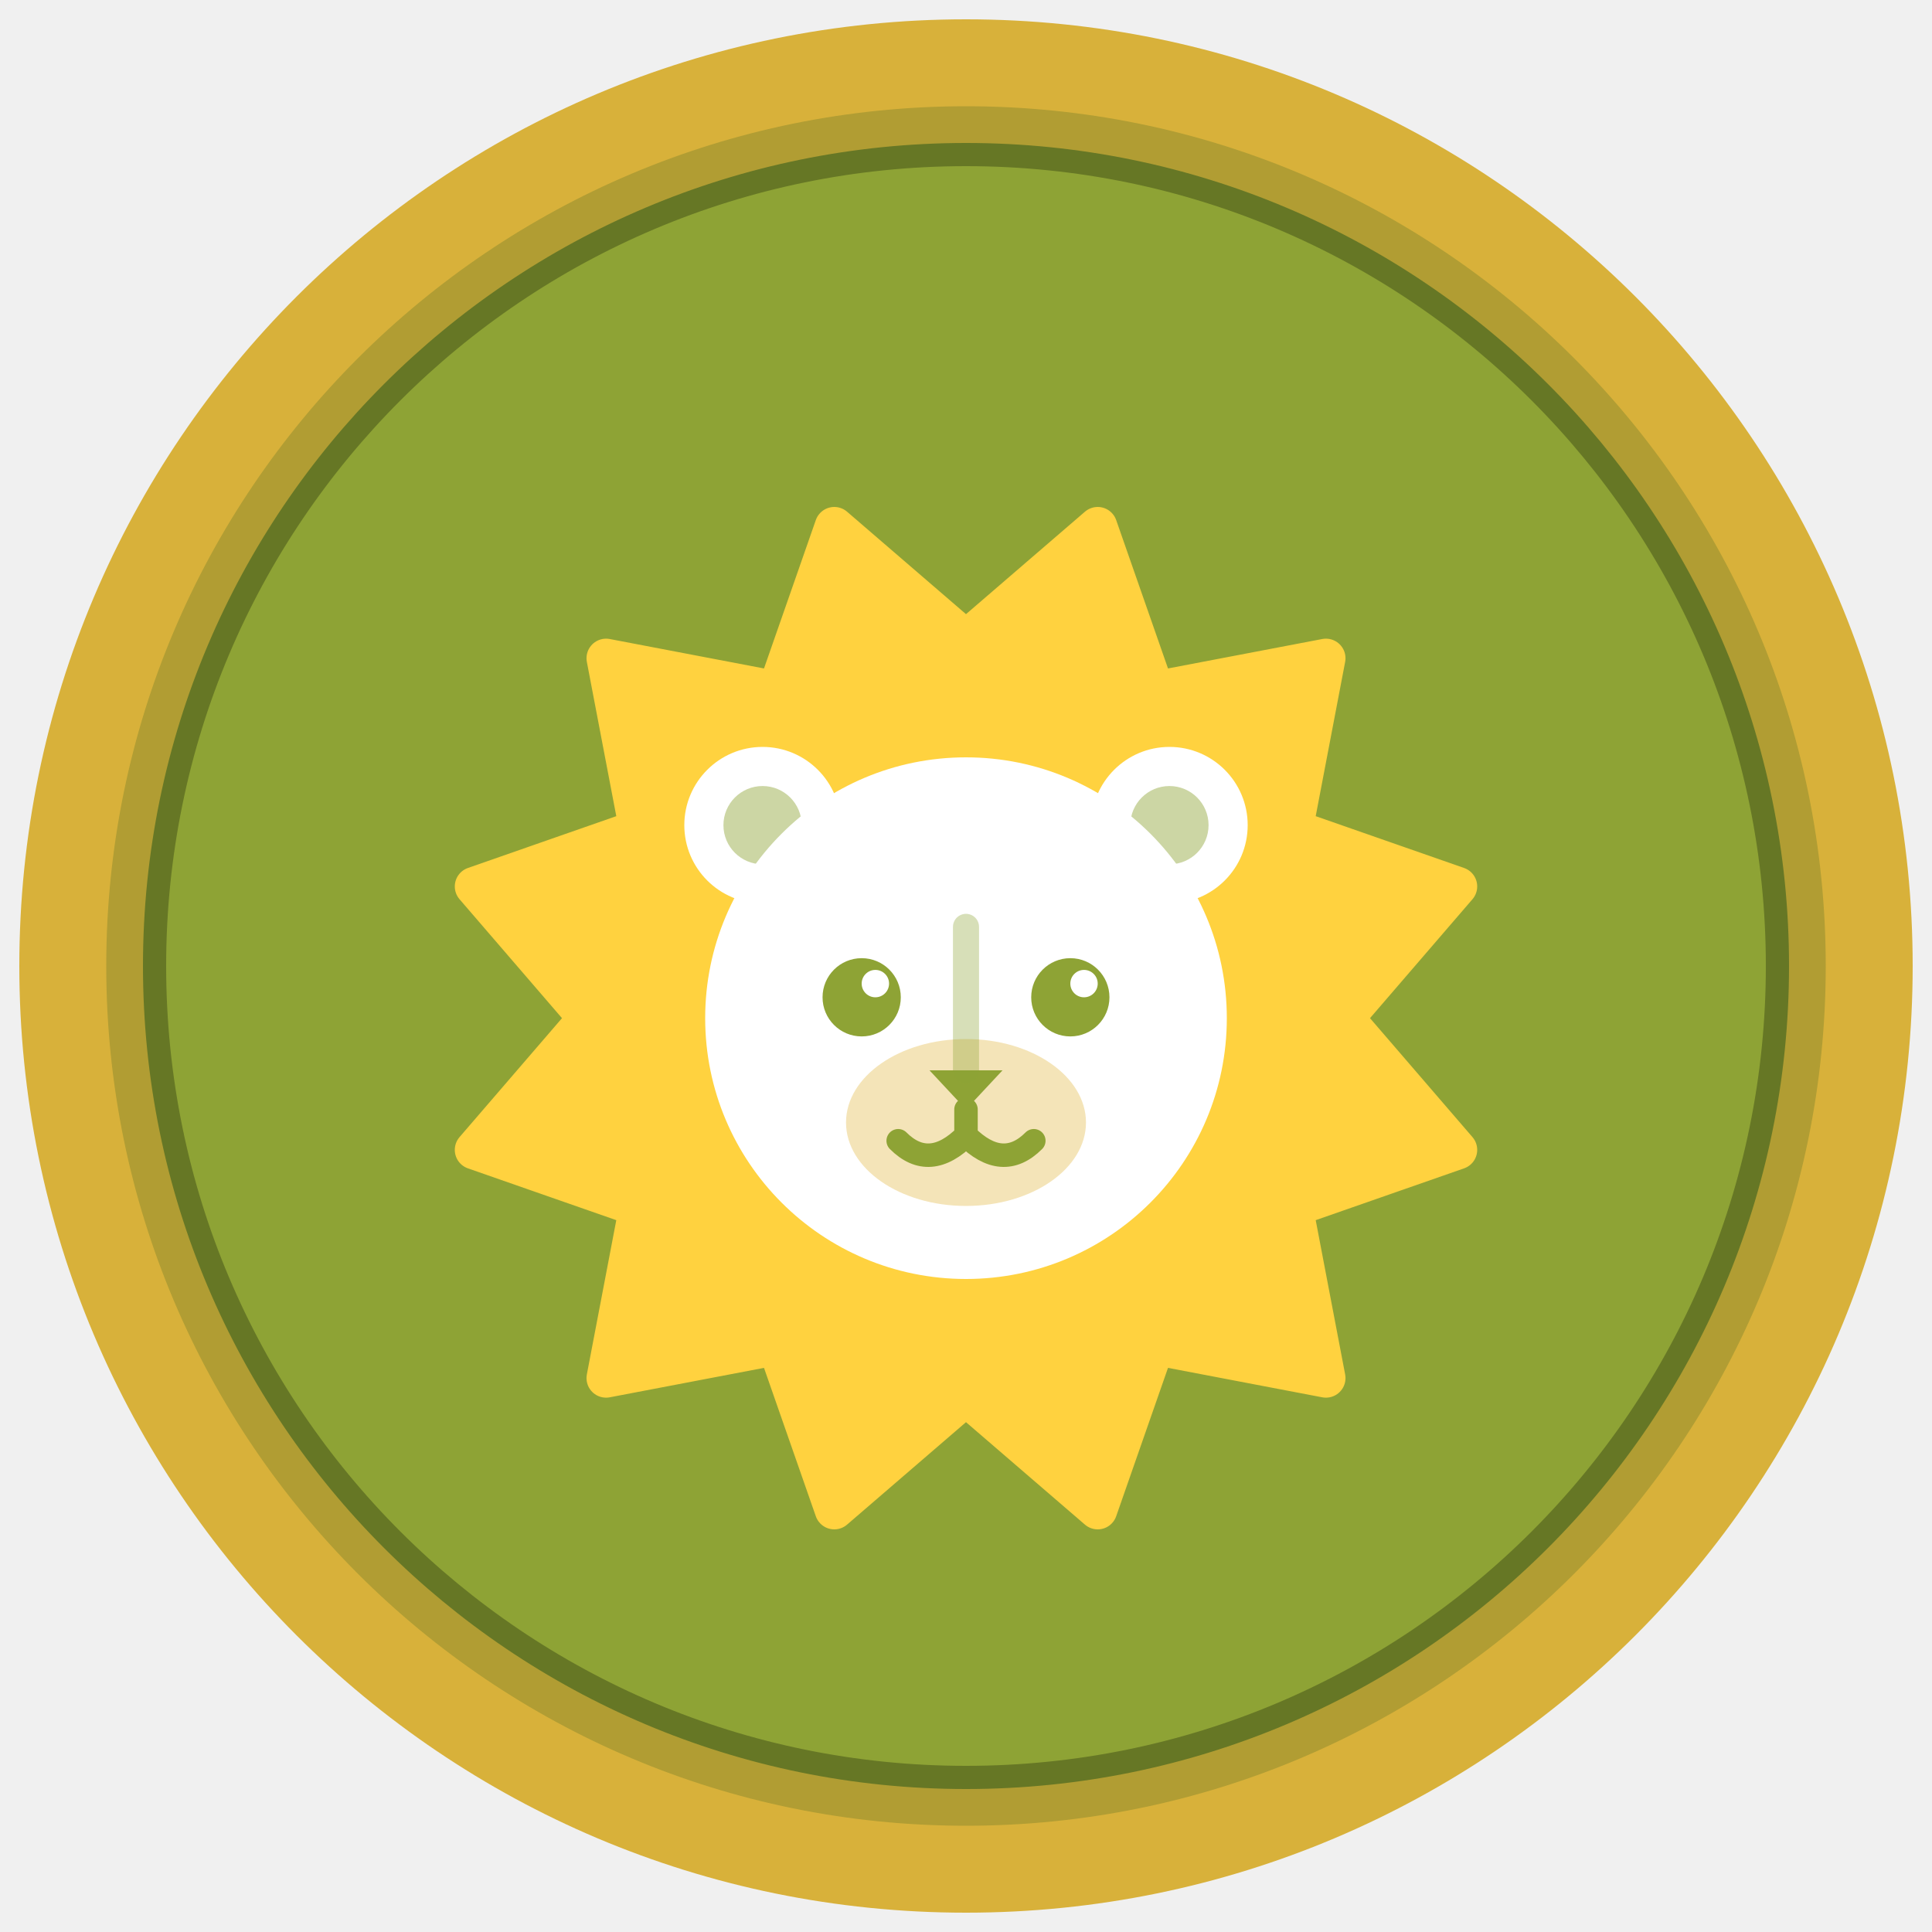
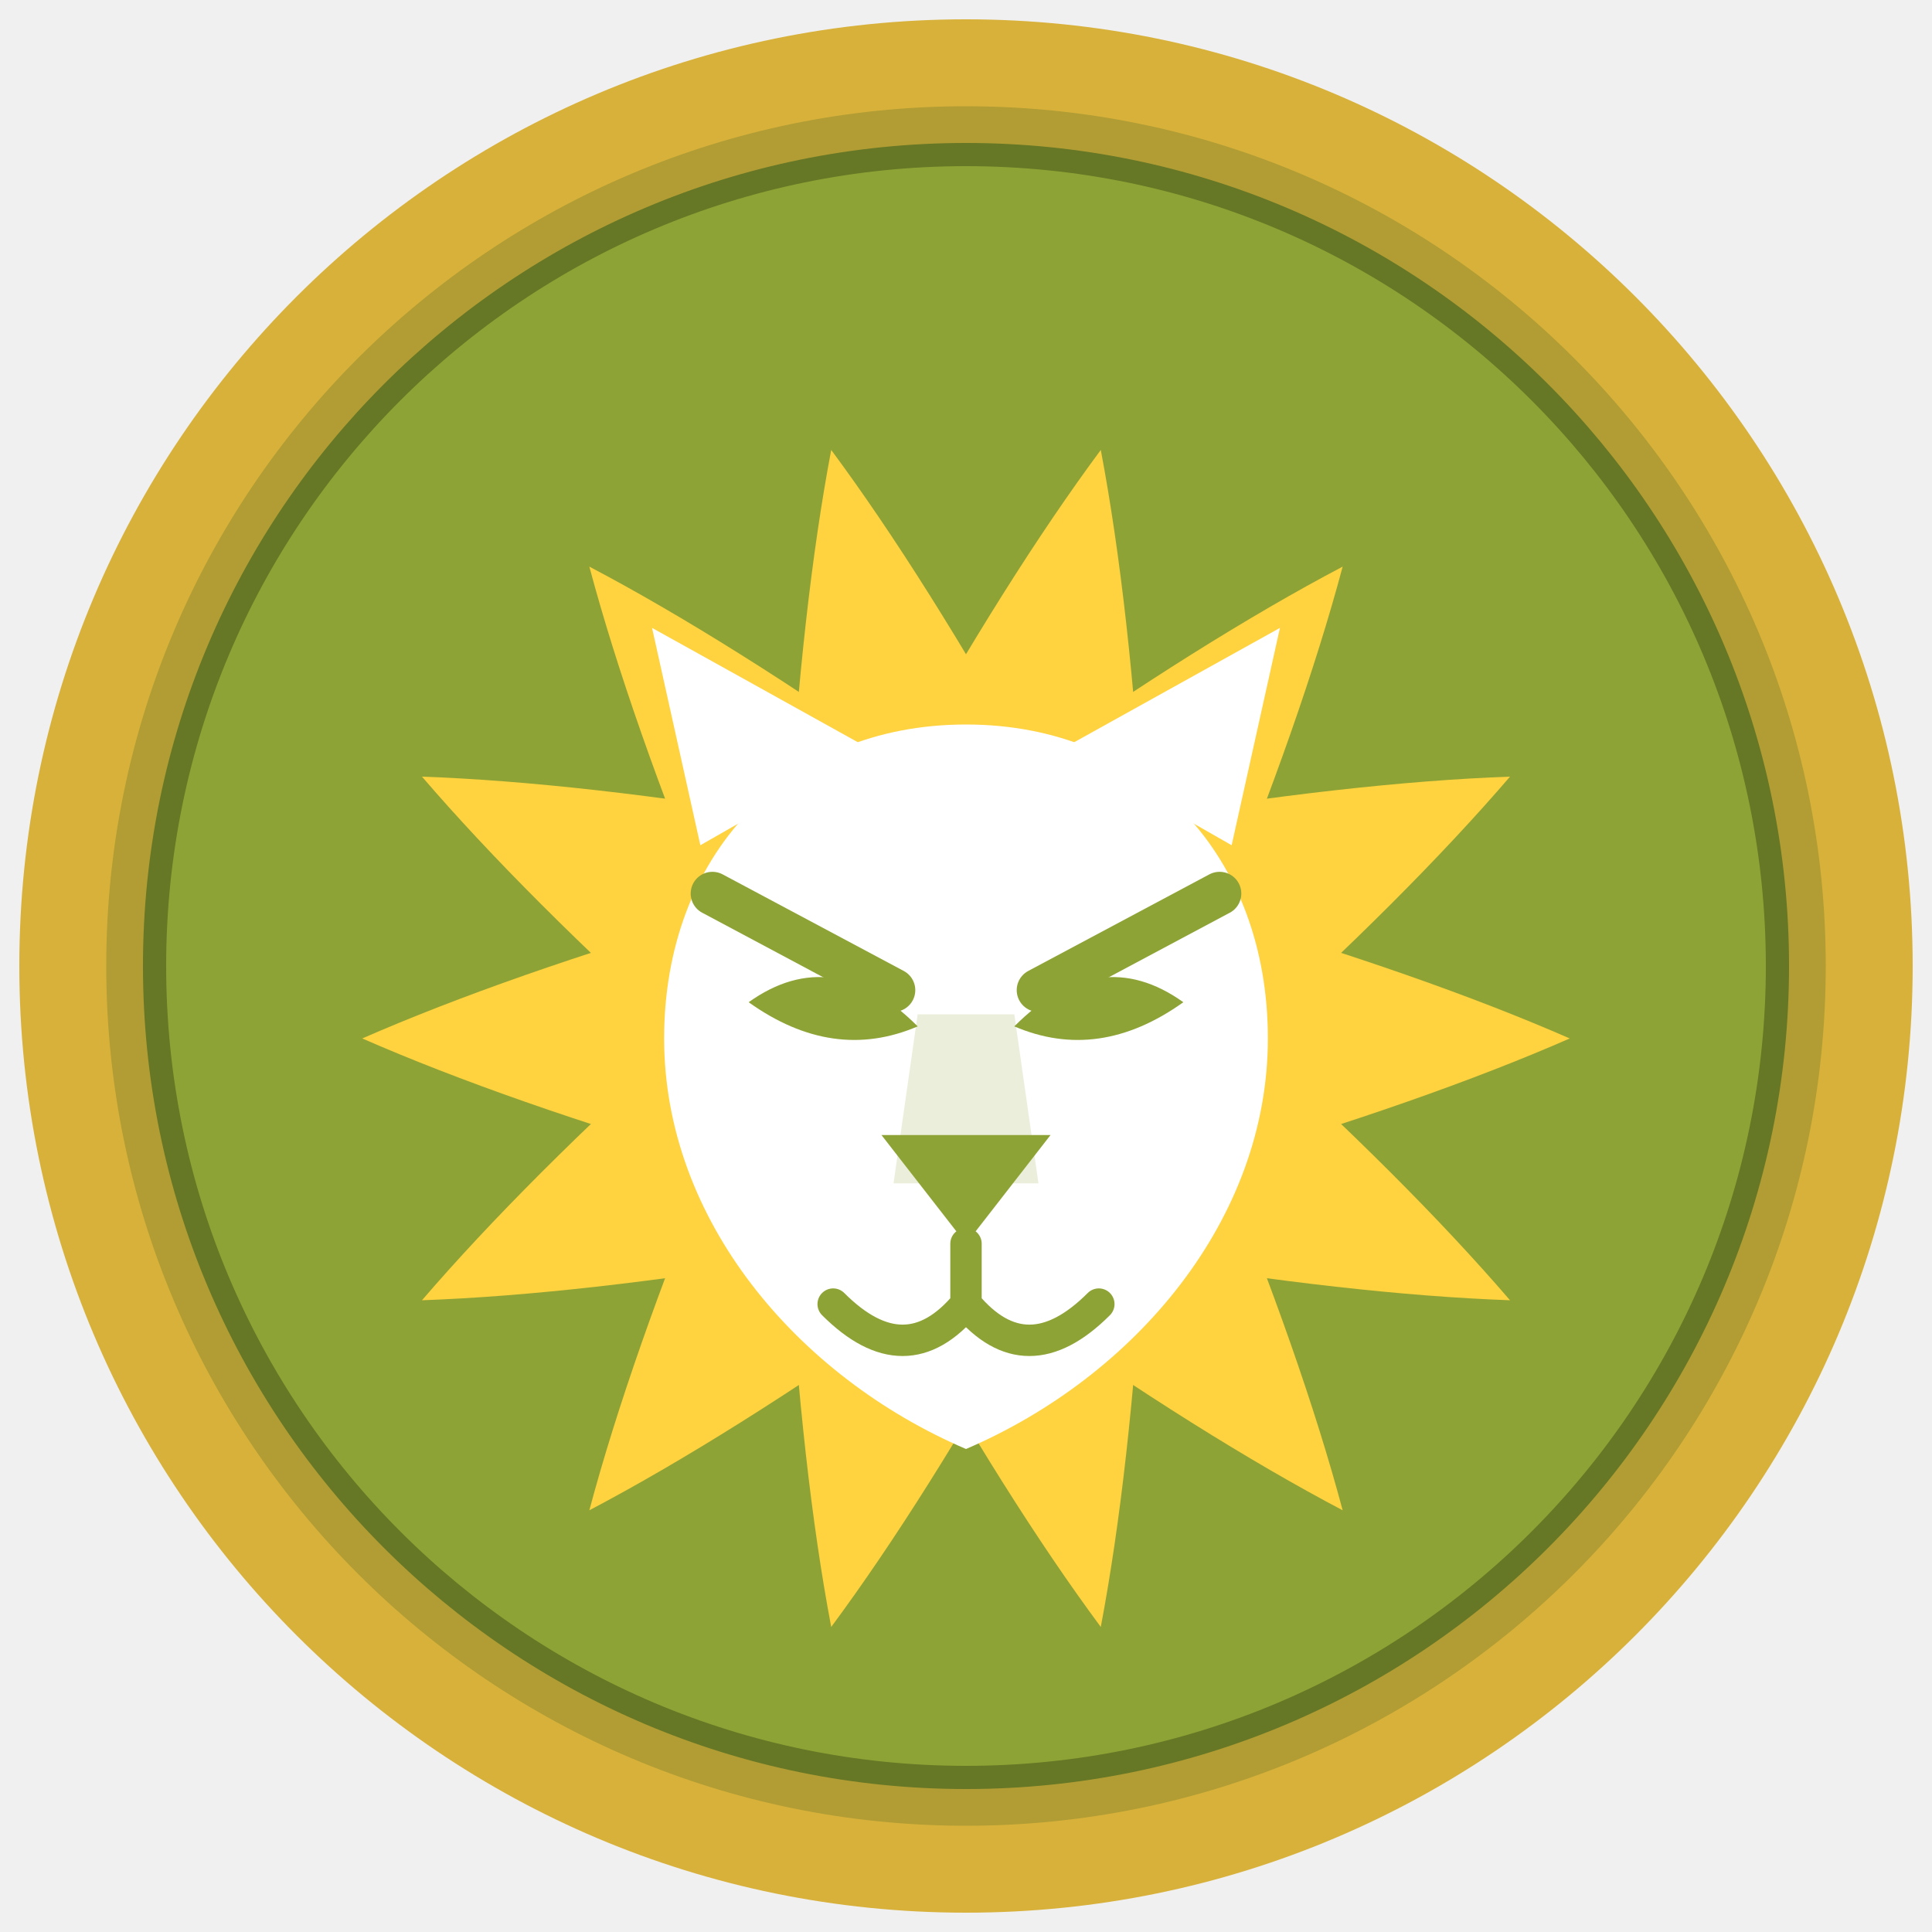
<svg xmlns="http://www.w3.org/2000/svg" viewBox="-100 -100 200 200" width="400" height="400">
  <circle r="98" fill="#D8B13A" />
  <circle r="89" fill="#667725" opacity=".35" />
  <circle r="84" fill="#8EA335" />
  <circle r="84" fill="none" stroke="#667725" stroke-width="2.4" />
-   <g transform="translate(0 0) scale(1.35)">
-     <polygon points="37.7,14.1 25.1,18.5 27.6,31.6 14.5,29.1 10.1,41.7 0.0,33.0 -10.1,41.7 -14.5,29.1 -27.6,31.6 -25.1,18.5 -37.7,14.1 -29.0,4.0 -37.7,-6.1 -25.1,-10.5 -27.6,-23.6 -14.5,-21.1 -10.1,-33.7 -0.0,-25.0 10.1,-33.7 14.5,-21.1 27.6,-23.6 25.1,-10.5 37.7,-6.1 29.0,4.0" fill="#FFD23F" stroke-linejoin="round" stroke="#FFD23F" stroke-width="3" />
-     <circle cx="-15.6" cy="-10.8" r="6.0" fill="#FFFFFF" />
-     <circle cx="15.6" cy="-10.8" r="6.0" fill="#FFFFFF" />
-     <circle cx="-15.6" cy="-10.8" r="3.0" fill="#8EA335" opacity=".45" />
-     <circle cx="15.6" cy="-10.8" r="3.0" fill="#8EA335" opacity=".45" />
-     <circle cx="0" cy="4" r="20" fill="#FFFFFF" />
-     <circle cx="-8.0" cy="2.4" r="3.0" fill="#8EA335" />
-     <circle cx="8.0" cy="2.4" r="3.0" fill="#8EA335" />
-     <circle cx="-6.95" cy="1.35" r="1.05" fill="#FFFFFF" />
-     <circle cx="9.05" cy="1.35" r="1.05" fill="#FFFFFF" />
-     <ellipse cx="0" cy="12.0" rx="9.2" ry="6.4" fill="#F4E4B8" />
-     <path d="M-2.8,8.0 h5.6 l-2.8,3.0Z" fill="#8EA335" />
-     <path d="M0,11.0 v2.0 M0,13.0 q-2.8,2.8 -5.2,0.4 M0,13.0 q2.8,2.8 5.2,0.4" stroke="#8EA335" stroke-width="1.8" fill="none" stroke-linecap="round" />
-     <path d="M0,-3.0 V8.0" stroke="#8EA335" stroke-width="2" stroke-opacity=".35" stroke-linecap="round" />
+   <g transform="translate(0 0) scale(1.25)">
+     <g transform="translate(0 6)">
+       <path d="M-10.5,0 Q-5.25,-18.0 0,-30 Q5.25,-18.0 10.5,0Z" fill="#FFD23F" transform="rotate(12.9) translate(0 -20)" />
+       <path d="M-10.5,0 Q-5.25,-18.0 0,-30 Q5.25,-18.0 10.5,0Z" fill="#FFD23F" transform="rotate(38.6) translate(0 -20)" />
+       <path d="M-10.5,0 Q-5.25,-18.0 0,-30 Q5.25,-18.0 10.5,0Z" fill="#FFD23F" transform="rotate(64.3) translate(0 -20)" />
+       <path d="M-10.5,0 Q-5.25,-18.0 0,-30 Q5.25,-18.0 10.5,0Z" fill="#FFD23F" transform="rotate(90.0) translate(0 -20)" />
+       <path d="M-10.5,0 Q-5.25,-18.0 0,-30 Q5.25,-18.0 10.5,0Z" fill="#FFD23F" transform="rotate(115.7) translate(0 -20)" />
+       <path d="M-10.5,0 Q-5.25,-18.0 0,-30 Q5.25,-18.0 10.5,0Z" fill="#FFD23F" transform="rotate(141.4) translate(0 -20)" />
+       <path d="M-10.5,0 Q-5.25,-18.0 0,-30 Q5.25,-18.0 10.5,0Z" fill="#FFD23F" transform="rotate(167.1) translate(0 -20)" />
+       <path d="M-10.5,0 Q-5.25,-18.0 0,-30 Q5.25,-18.0 10.5,0Z" fill="#FFD23F" transform="rotate(192.9) translate(0 -20)" />
+       <path d="M-10.5,0 Q-5.25,-18.0 0,-30 Q5.25,-18.0 10.5,0Z" fill="#FFD23F" transform="rotate(218.6) translate(0 -20)" />
+       <path d="M-10.5,0 Q-5.25,-18.0 0,-30 Q5.25,-18.0 10.5,0Z" fill="#FFD23F" transform="rotate(244.3) translate(0 -20)" />
+       <path d="M-10.5,0 Q-5.25,-18.0 0,-30 Q5.25,-18.0 10.5,0Z" fill="#FFD23F" transform="rotate(270.0) translate(0 -20)" />
+       <path d="M-10.5,0 Q-5.25,-18.0 0,-30 Q5.25,-18.0 10.5,0Z" fill="#FFD23F" transform="rotate(295.7) translate(0 -20)" />
+       <path d="M-10.5,0 Q-5.25,-18.0 0,-30 Q5.25,-18.0 10.5,0Z" fill="#FFD23F" transform="rotate(321.4) translate(0 -20)" />
+       <path d="M-10.5,0 Q-5.25,-18.0 0,-30 Q5.25,-18.0 10.5,0Z" fill="#FFD23F" transform="rotate(347.1) translate(0 -20)" />
+     </g>
+     <g transform="translate(0 6) scale(1.0)">
+       <path d="M-22,-16 L-26,-34 L-8,-24Z M22,-16 L26,-34 L8,-24Z" fill="#FFFFFF" />
+       <path d="M0,-26 C15,-26 25,-15 25,0 C25,15 14,28 0,34 C-14,28 -25,15 -25,0 C-25,-15 -15,-26 0,-26Z" fill="#FFFFFF" />
+       <path d="M-21,-12 L-6,-4 M21,-12 L6,-4" stroke="#8EA335" stroke-width="3.6" stroke-linecap="round" />
+       <path d="M-18,-3 Q-11,-8 -4,-1 Q-11,2 -18,-3Z M18,-3 Q11,-8 4,-1 Q11,2 18,-3Z" fill="#8EA335" />
+       <path d="M-4,-2 L4,-2 L6,12 L-6,12Z" fill="#8EA335" fill-opacity=".18" />
+       <path d="M-7,8 H7 L0,17Z" fill="#8EA335" />
+       <path d="M0,17 V22 M-11,22 Q-5,28 0,22 Q5,28 11,22" stroke="#8EA335" stroke-width="2.6" fill="none" stroke-linecap="round" />
+     </g>
  </g>
</svg>
